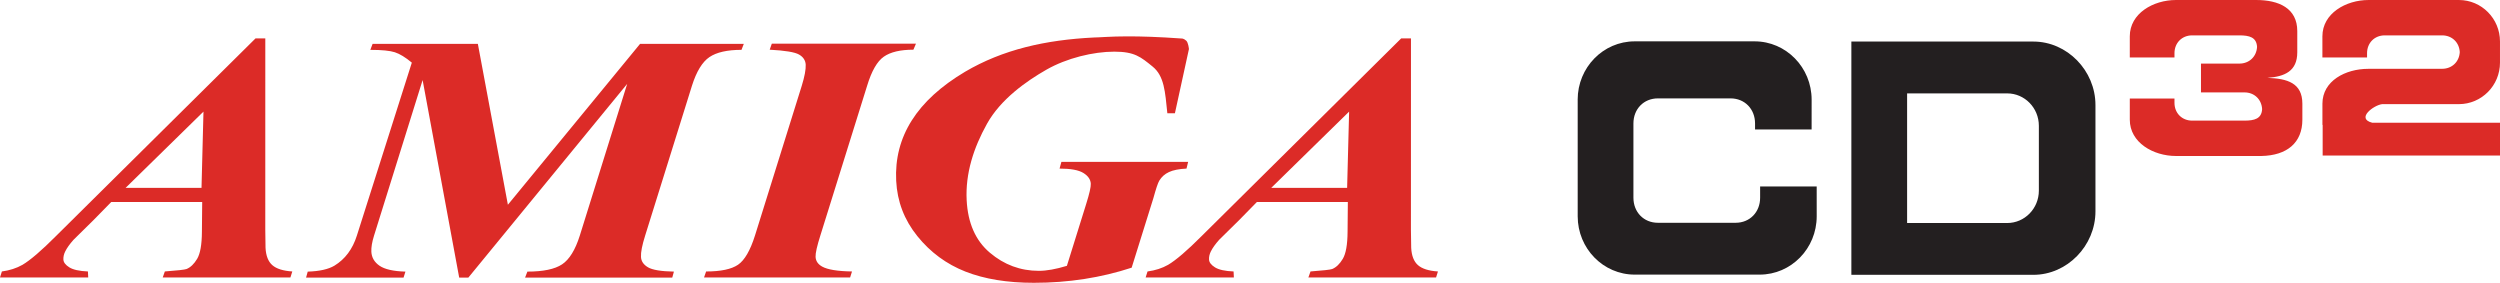
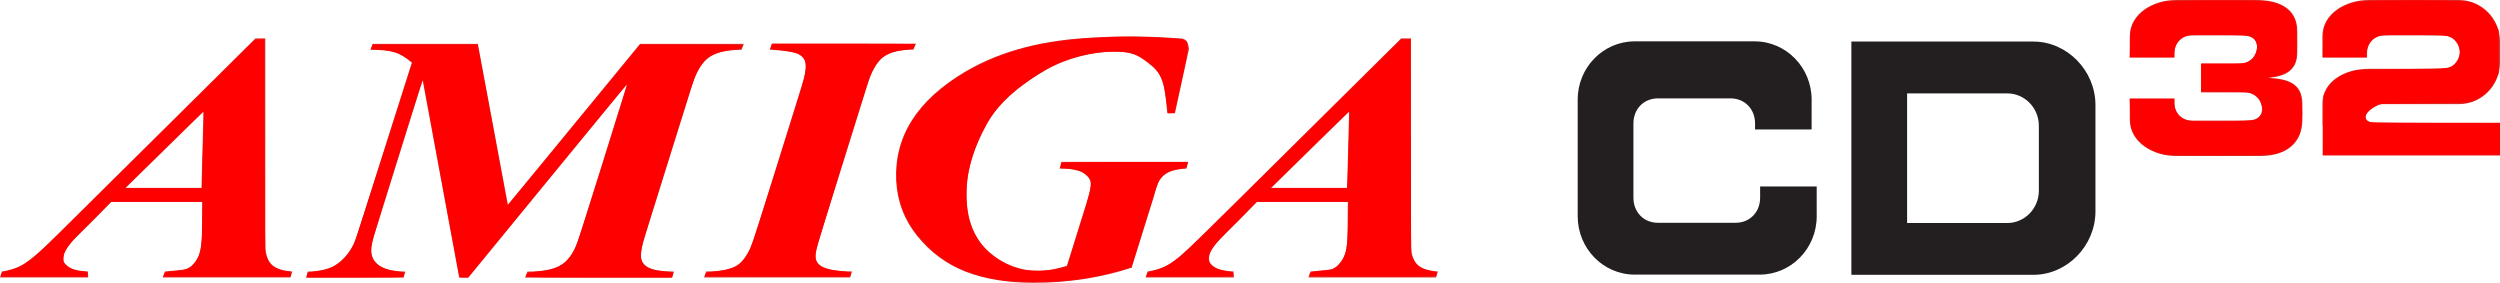
- <svg xmlns="http://www.w3.org/2000/svg" viewBox="0 0 787.828 89.12">
-   <path d="M63.724 63.655H35.06l-5.595 5.708-6.302 6.21c-1.211 1.362-2.088 2.591-2.624 3.691-.42.844-.602 1.688-.563 2.532.045.883.667 1.7 1.87 2.454 1.206.753 3.16 1.185 5.863 1.296l.092 1.891H0l.595-1.89c2.448-.328 4.607-1.029 6.479-2.089 2.487-1.472 6.014-4.495 10.579-9.08l62.864-62.27h3.089l-.007 60.268c.019 3.15.046 5.053.078 5.713.13 2.507.838 4.326 2.134 5.465 1.302 1.145 3.397 1.806 6.302 1.99l-.59 1.89h-40.24l.663-1.89c3.972-.296 6.25-.55 6.832-.766 1.262-.512 2.375-1.586 3.35-3.208.969-1.629 1.474-4.449 1.5-8.477l.09-9.44.006.002zm-.222-4.443.62-24.04-24.55 24.04h23.93m87.084-45.396 9.465 50.71 41.664-50.71h32.684l-.733 1.891c-4.476 0-7.847.76-10.102 2.285-2.25 1.525-4.09 4.535-5.51 9.038l-14.751 47.226c-.948 3.01-1.39 5.25-1.308 6.714.065 1.354.805 2.447 2.219 3.272 1.414.825 4.135 1.275 8.159 1.348l-.524 1.891h-46.38l.727-1.89c4.986 0 8.628-.76 10.93-2.286 2.298-1.524 4.163-4.542 5.583-9.046l14.935-47.829-50.057 61.055h-2.88L133.18 25.232 117.869 74.26c-.628 2.015-.91 3.704-.845 5.065.092 1.832.956 3.304 2.585 4.424 1.637 1.118 4.352 1.736 8.154 1.846l-.59 1.891H96.449l.525-1.89c3.697-.11 6.497-.734 8.41-1.873 3.37-2.054 5.725-5.208 7.074-9.465l17.322-54.52c-2.002-1.67-3.783-2.755-5.34-3.266-1.551-.503-4.136-.76-7.741-.76l.72-1.89h33.179m91.96 1.838.66-1.892h45.426l-.798 1.891c-4.117 0-7.225.734-9.323 2.2-2.101 1.46-3.854 4.515-5.268 9.172l-14.726 47.15c-1.067 3.37-1.571 5.621-1.518 6.753.066 1.321.759 2.343 2.076 3.076 1.694.95 4.828 1.466 9.407 1.538l-.595 1.891h-46.036l.66-1.89c4.62 0 7.965-.708 10.044-2.114 2.074-1.408 3.868-4.496 5.366-9.256l14.726-47.15c.903-2.932 1.315-5.145 1.243-6.649-.071-1.349-.766-2.415-2.081-3.18-1.316-.773-4.411-1.282-9.264-1.539m182.186 47.994h-28.655l-5.595 5.708-6.302 6.21c-1.211 1.362-2.09 2.591-2.63 3.691-.413.844-.603 1.688-.557 2.532.045.883.667 1.7 1.872 2.454 1.203.753 3.153 1.185 5.863 1.296l.092 1.891H361.03l.59-1.89c2.454-.328 4.612-1.029 6.479-2.089 2.486-1.472 6.019-4.495 10.588-9.08l62.864-62.27h3.089l-.013 60.268c.026 3.15.052 5.053.085 5.713.125 2.507.838 4.326 2.133 5.465 1.297 1.145 3.397 1.806 6.296 1.99l-.588 1.89h-40.24l.668-1.89c3.965-.296 6.249-.55 6.832-.766 1.256-.512 2.375-1.586 3.343-3.208.976-1.629 1.473-4.449 1.506-8.477l.085-9.44-.004.002zm-.222-4.443.628-24.04-24.551 24.04h23.923m-50.706-46.401c.668.616.856 2.644.856 2.644l-4.418 20.23h-2.388c-.706-6.82-.955-11.728-4.665-14.727-3.704-2.998-5.621-4.679-12.045-4.679-6.616 0-14.977 2.016-21.41 5.688-6.425 3.671-14.4 9.331-18.68 16.98-4.272 7.648-6.858 15.688-6.44 24.114.367 7.23 2.802 12.757 7.304 16.568 4.5 3.815 9.65 5.72 15.446 5.72 2.448 0 5.393-.525 8.837-1.578l6.065-19.45c1.027-3.266 1.512-5.399 1.466-6.413-.071-1.342-.844-2.474-2.33-3.397-1.491-.922-3.991-1.386-7.511-1.386l.575-2.107h39.938l-.511 2.107c-2.37.118-4.215.478-5.536 1.1-1.315.613-2.337 1.523-3.05 2.721-.426.707-1.04 2.546-1.852 5.497l-6.845 21.912c-9.675 3.175-19.944 4.764-30.808 4.764-8.385 0-15.563-1.178-21.561-3.527-5.993-2.355-11.057-6.079-15.17-11.182-4.121-5.105-6.34-10.914-6.667-17.43-.693-13.897 6.544-25.356 21.71-34.369 11.887-6.989 25.289-10.043 40.668-10.797 1.459 0 5.223-.353 10.47-.353 4.457 0 9.616.143 17.088.674 0 0 .642-.078 1.459.681" fill="#dc2b27" />
-   <path d="M497.18 31.406v36.755c0 10.144 8.05 18.378 17.968 18.378h39.385c9.918 0 17.967-8.23 17.967-18.378l-.005-9.39H554.67v3.534c0 4.562-3.265 7.9-7.721 7.9h-24.492c-4.451 0-7.715-3.337-7.715-7.9V38.902c0-4.562 3.263-7.899 7.715-7.899h22.892c4.456 0 7.722 3.337 7.722 7.9v1.903h17.825l.006-9.398c0-10.144-8.05-18.378-17.967-18.378H515.14c-9.918 0-17.967 8.232-17.967 18.378m103.816 38.864V29.43h31.545c5.51 0 9.976 4.573 9.976 10.22v20.42c0 5.634-4.47 10.211-9.976 10.211h-31.545v-.008zm-17.565 16.334h57.353c10.638 0 19.567-9.139 19.567-20.01v-33.49c0-10.872-8.93-20.01-19.567-20.01h-57.353v73.51" fill="#231f20" />
-   <path d="M746.31 21.69c-7.153 0-14.441 3.775-14.441 10.99v6.674l.072.006v9.65h55.887V38.674h-40.273c-5.19-1.322.498-5.55 3.136-5.857h24.182c7.153 0 12.95-5.858 12.95-13.067v-6.682c0-7.212-5.797-13.067-12.95-13.067H746.41c-7.153 0-14.55 4.22-14.55 11.442v6.675h14.072v-1.355c0-3.239 2.355-5.616 5.569-5.616h18.093c3.095 0 5.393 2.206 5.555 5.27-.163 3.055-2.461 5.26-5.555 5.26l-23.295.007m-31.735 2.853c5.41-.406 9.38-2.094 9.38-8.056v-6.68c0-7.213-5.803-9.8-12.95-9.8h-25.28c-7.144 0-14.55 4.22-14.55 11.441v6.675h14.082v-1.355c0-3.239 2.35-5.616 5.563-5.616h14.9c3.097 0 5.395.576 5.559 3.633-.163 3.062-2.462 5.26-5.558 5.26l-12.112.008v9.072h13.712c3.096 0 5.39 2.205 5.554 5.268-.163 3.056-2.458 3.625-5.554 3.625h-16.501c-3.213 0-5.563-2.37-5.563-5.609v-1.36h-14.08v6.681c0 7.212 7.403 11.434 14.55 11.434h26.88c8.159-.144 12.95-4.22 12.95-11.434V32.68c0-6.539-4.763-7.932-10.973-8.134" fill="#dc2b27" />
+ <svg xmlns="http://www.w3.org/2000/svg" viewBox="0 0 787.828 89.12" version="1.1" id="svg3">
+   <defs id="defs3" />
+   <path d="M63.724 63.655H35.06l-5.595 5.708-6.302 6.21c-1.211 1.362-2.088 2.591-2.624 3.691-.42.844-.602 1.688-.563 2.532.045.883.667 1.7 1.87 2.454 1.206.753 3.16 1.185 5.863 1.296l.092 1.891H0l.595-1.89c2.448-.328 4.607-1.029 6.479-2.089 2.487-1.472 6.014-4.495 10.579-9.08l62.864-62.27h3.089l-.007 60.268c.019 3.15.046 5.053.078 5.713.13 2.507.838 4.326 2.134 5.465 1.302 1.145 3.397 1.806 6.302 1.99l-.59 1.89h-40.24l.663-1.89c3.972-.296 6.25-.55 6.832-.766 1.262-.512 2.375-1.586 3.35-3.208.969-1.629 1.474-4.449 1.5-8.477l.09-9.44.006.002zm-.222-4.443.62-24.04-24.55 24.04h23.93m87.084-45.396 9.465 50.71 41.664-50.71h32.684l-.733 1.891c-4.476 0-7.847.76-10.102 2.285-2.25 1.525-4.09 4.535-5.51 9.038l-14.751 47.226c-.948 3.01-1.39 5.25-1.308 6.714.065 1.354.805 2.447 2.219 3.272 1.414.825 4.135 1.275 8.159 1.348l-.524 1.891h-46.38l.727-1.89c4.986 0 8.628-.76 10.93-2.286 2.298-1.524 4.163-4.542 5.583-9.046l14.935-47.829-50.057 61.055h-2.88L133.18 25.232 117.869 74.26c-.628 2.015-.91 3.704-.845 5.065.092 1.832.956 3.304 2.585 4.424 1.637 1.118 4.352 1.736 8.154 1.846l-.59 1.891H96.449l.525-1.89c3.697-.11 6.497-.734 8.41-1.873 3.37-2.054 5.725-5.208 7.074-9.465l17.322-54.52c-2.002-1.67-3.783-2.755-5.34-3.266-1.551-.503-4.136-.76-7.741-.76l.72-1.89h33.179m91.96 1.838.66-1.892h45.426l-.798 1.891c-4.117 0-7.225.734-9.323 2.2-2.101 1.46-3.854 4.515-5.268 9.172l-14.726 47.15c-1.067 3.37-1.571 5.621-1.518 6.753.066 1.321.759 2.343 2.076 3.076 1.694.95 4.828 1.466 9.407 1.538l-.595 1.891h-46.036l.66-1.89c4.62 0 7.965-.708 10.044-2.114 2.074-1.408 3.868-4.496 5.366-9.256l14.726-47.15c.903-2.932 1.315-5.145 1.243-6.649-.071-1.349-.766-2.415-2.081-3.18-1.316-.773-4.411-1.282-9.264-1.539m182.186 47.994h-28.655l-5.595 5.708-6.302 6.21c-1.211 1.362-2.09 2.591-2.63 3.691-.413.844-.603 1.688-.557 2.532.045.883.667 1.7 1.872 2.454 1.203.753 3.153 1.185 5.863 1.296l.092 1.891H361.03l.59-1.89c2.454-.328 4.612-1.029 6.479-2.089 2.486-1.472 6.019-4.495 10.588-9.08l62.864-62.27h3.089l-.013 60.268c.026 3.15.052 5.053.085 5.713.125 2.507.838 4.326 2.133 5.465 1.297 1.145 3.397 1.806 6.296 1.99l-.588 1.89h-40.24l.668-1.89c3.965-.296 6.249-.55 6.832-.766 1.256-.512 2.375-1.586 3.343-3.208.976-1.629 1.473-4.449 1.506-8.477l.085-9.44-.004.002zm-.222-4.443.628-24.04-24.551 24.04h23.923m-50.706-46.401c.668.616.856 2.644.856 2.644l-4.418 20.23h-2.388c-.706-6.82-.955-11.728-4.665-14.727-3.704-2.998-5.621-4.679-12.045-4.679-6.616 0-14.977 2.016-21.41 5.688-6.425 3.671-14.4 9.331-18.68 16.98-4.272 7.648-6.858 15.688-6.44 24.114.367 7.23 2.802 12.757 7.304 16.568 4.5 3.815 9.65 5.72 15.446 5.72 2.448 0 5.393-.525 8.837-1.578l6.065-19.45c1.027-3.266 1.512-5.399 1.466-6.413-.071-1.342-.844-2.474-2.33-3.397-1.491-.922-3.991-1.386-7.511-1.386l.575-2.107h39.938l-.511 2.107c-2.37.118-4.215.478-5.536 1.1-1.315.613-2.337 1.523-3.05 2.721-.426.707-1.04 2.546-1.852 5.497l-6.845 21.912c-9.675 3.175-19.944 4.764-30.808 4.764-8.385 0-15.563-1.178-21.561-3.527-5.993-2.355-11.057-6.079-15.17-11.182-4.121-5.105-6.34-10.914-6.667-17.43-.693-13.897 6.544-25.356 21.71-34.369 11.887-6.989 25.289-10.043 40.668-10.797 1.459 0 5.223-.353 10.47-.353 4.457 0 9.616.143 17.088.674 0 0 .642-.078 1.459.681" fill="#dc2b27" id="path1" />
+   <path d="M497.18 31.406v36.755c0 10.144 8.05 18.378 17.968 18.378h39.385c9.918 0 17.967-8.23 17.967-18.378l-.005-9.39H554.67v3.534c0 4.562-3.265 7.9-7.721 7.9h-24.492c-4.451 0-7.715-3.337-7.715-7.9V38.902c0-4.562 3.263-7.899 7.715-7.899h22.892c4.456 0 7.722 3.337 7.722 7.9v1.903h17.825l.006-9.398c0-10.144-8.05-18.378-17.967-18.378H515.14c-9.918 0-17.967 8.232-17.967 18.378m103.816 38.864V29.43h31.545c5.51 0 9.976 4.573 9.976 10.22v20.42c0 5.634-4.47 10.211-9.976 10.211h-31.545v-.008zm-17.565 16.334h57.353c10.638 0 19.567-9.139 19.567-20.01v-33.49c0-10.872-8.93-20.01-19.567-20.01h-57.353v73.51" fill="#231f20" id="path2" />
+   <path d="M746.31 21.69c-7.153 0-14.441 3.775-14.441 10.99v6.674l.072.006v9.65h55.887V38.674h-40.273c-5.19-1.322.498-5.55 3.136-5.857h24.182c7.153 0 12.95-5.858 12.95-13.067v-6.682c0-7.212-5.797-13.067-12.95-13.067H746.41c-7.153 0-14.55 4.22-14.55 11.442v6.675h14.072v-1.355c0-3.239 2.355-5.616 5.569-5.616h18.093c3.095 0 5.393 2.206 5.555 5.27-.163 3.055-2.461 5.26-5.555 5.26l-23.295.007m-31.735 2.853c5.41-.406 9.38-2.094 9.38-8.056v-6.68c0-7.213-5.803-9.8-12.95-9.8h-25.28c-7.144 0-14.55 4.22-14.55 11.441v6.675h14.082v-1.355c0-3.239 2.35-5.616 5.563-5.616h14.9c3.097 0 5.395.576 5.559 3.633-.163 3.062-2.462 5.26-5.558 5.26l-12.112.008v9.072h13.712c3.096 0 5.39 2.205 5.554 5.268-.163 3.056-2.458 3.625-5.554 3.625h-16.501c-3.213 0-5.563-2.37-5.563-5.609v-1.36h-14.08v6.681c0 7.212 7.403 11.434 14.55 11.434h26.88c8.159-.144 12.95-4.22 12.95-11.434V32.68c0-6.539-4.763-7.932-10.973-8.134" fill="#dc2b27" id="path3" />
+   <path style="fill:#ff0000;fill-opacity:1;stroke-width:0.284" d="M 0.443,86.533 C 0.551,86.181 0.666,85.861 0.698,85.823 0.731,85.784 1.728,85.504 2.915,85.2 5.619,84.509 6.98,83.828 9.664,81.824 12.453,79.742 14.984,77.276 50.304,42.241 l 29.969,-29.727 1.507,-0.085 1.507,-0.085 0.106,33.646 0.106,33.646 0.647,1.63 c 0.403,1.016 1.023,1.94 1.644,2.452 1.055,0.87 3.362,1.746 4.616,1.753 1.066,0.006 1.465,0.342 1.274,1.072 l -0.165,0.63 h -19.991 -19.991 l 0.154,-0.591 c 0.206,-0.788 0.878,-0.999 3.916,-1.234 3.953,-0.305 5.575,-1.355 6.967,-4.509 0.854,-1.937 1.135,-4.503 1.21,-11.088 l 0.071,-6.186 -14.448,3.01e-4 -14.448,3.02e-4 -6.386,6.406 c -7.224,7.246 -8.408,8.774 -8.601,11.102 -0.124,1.492 -0.086,1.596 0.915,2.54 1.035,0.977 3.241,1.848 4.696,1.856 1.412,0.007 2.01,0.313 2.01,1.025 V 87.173 H 13.917 0.246 Z M 63.817,51.55 c 0.102,-4.263 0.264,-9.702 0.361,-12.088 0.1,-2.457 0.067,-4.334 -0.075,-4.329 -0.138,0.004 -5.755,5.437 -12.481,12.074 L 39.391,59.273 l 12.12,0.014 12.12,0.014 z" id="path4" />
+   <path style="fill:#ff0000;fill-opacity:1;stroke-width:0.284" d="m 96.835,86.676 c 0.108,-0.43 0.218,-0.796 0.244,-0.814 0.026,-0.018 1.152,-0.171 2.502,-0.341 3.197,-0.402 5.352,-1.181 7.264,-2.625 1.674,-1.264 3.628,-3.719 4.665,-5.862 0.357,-0.737 4.653,-13.94 9.547,-29.338 l 8.898,-27.997 -0.629,-0.536 c -2.592,-2.206 -5.368,-3.208 -9.782,-3.529 l -2.612,-0.19 0.311,-0.682 0.311,-0.682 h 16.445 16.445 l 0.15,0.64 c 0.262,1.116 9.246,49.447 9.246,49.739 0,0.154 0.118,0.207 0.262,0.118 0.144,-0.089 9.565,-11.487 20.935,-25.33 l 20.673,-25.168 h 16.181 c 8.9,0 16.181,0.072 16.181,0.161 0,0.088 -0.125,0.395 -0.279,0.682 -0.213,0.399 -0.764,0.566 -2.346,0.716 -7.154,0.675 -10.067,2.692 -12.537,8.681 -0.803,1.947 -15.097,47.51 -16.284,51.906 -1.808,6.697 -0.253,8.723 7.2,9.38 1.291,0.114 2.346,0.249 2.346,0.301 0,0.052 -0.125,0.422 -0.277,0.824 l -0.277,0.73 h -22.902 c -16.02,0 -22.902,-0.091 -22.902,-0.303 0,-1.045 0.559,-1.324 3.046,-1.521 6.894,-0.545 9.962,-2.361 12.391,-7.333 0.979,-2.004 16.536,-51.21 16.359,-51.741 -0.046,-0.137 -11.346,13.503 -25.112,30.312 l -25.028,30.561 -1.319,0.013 c -1.268,0.012 -1.326,-0.023 -1.487,-0.912 -0.092,-0.508 -2.666,-14.439 -5.72,-30.957 -3.054,-16.518 -5.553,-30.142 -5.553,-30.276 0,-1.092 -1.457,3.334 -7.96,24.188 -8.125,26.056 -8.54,27.485 -8.53,29.411 0.018,3.788 3.007,6.11 8.624,6.699 1.815,0.19 1.935,0.245 1.781,0.818 -0.091,0.338 -0.167,0.71 -0.169,0.828 -0.002,0.117 -6.865,0.213 -15.251,0.213 H 96.639 Z" id="path5" />
+   <path style="fill:#ff0000;fill-opacity:1;stroke-width:0.284" d="m 222.128,87.012 c 0,-0.088 0.124,-0.393 0.276,-0.677 0.214,-0.4 0.774,-0.56 2.489,-0.713 2.827,-0.252 5.487,-0.854 6.853,-1.551 1.628,-0.831 3.384,-2.929 4.617,-5.518 1.013,-2.126 15.649,-48.327 17.07,-53.885 0.991,-3.876 0.645,-6.117 -1.138,-7.366 -0.923,-0.646 -3.19,-1.183 -6.396,-1.514 -1.552,-0.16 -2.885,-0.354 -2.961,-0.43 -0.076,-0.076 0.007,-0.46 0.185,-0.851 l 0.325,-0.712 h 22.475 c 12.361,0 22.475,0.058 22.475,0.129 0,0.071 -0.137,0.43 -0.305,0.799 -0.273,0.6 -0.593,0.702 -3.057,0.98 -3.435,0.388 -5.757,1.248 -7.364,2.729 -1.301,1.199 -2.874,3.742 -3.649,5.9 -1.597,4.442 -16.695,53.347 -16.954,54.915 -0.674,4.079 1.195,5.542 7.959,6.23 1.662,0.169 3.051,0.338 3.088,0.375 0.037,0.037 -0.006,0.35 -0.097,0.695 l -0.164,0.628 h -22.862 c -12.574,0 -22.862,-0.072 -22.862,-0.161 z" id="path6" />
+   <path style="fill:#ff0000;fill-opacity:1;stroke-width:0.284" d="m 316.838,88.448 c -10.462,-1.297 -17.993,-4.59 -24.217,-10.589 -1.42,-1.369 -3.307,-3.451 -4.194,-4.628 -6.419,-8.517 -7.699,-20.435 -3.299,-30.715 5.261,-12.292 20.16,-22.944 38.604,-27.601 11.676,-2.948 28.324,-3.981 45.537,-2.827 6.07,0.407 5.986,0.042 3.073,13.367 l -2.208,10.097 -1.05,0.088 c -0.578,0.049 -1.05,0.045 -1.05,-0.009 0,-0.893 -0.976,-7.618 -1.28,-8.821 -0.874,-3.457 -2.678,-5.747 -6.556,-8.321 -2.648,-1.757 -4.486,-2.217 -8.944,-2.234 -7.846,-0.031 -15.893,2.183 -22.655,6.235 -6.766,4.053 -11.976,8.43 -15.303,12.855 -3.485,4.635 -6.896,12.507 -8.129,18.76 -0.833,4.222 -0.845,9.945 -0.03,13.87 1.708,8.231 7.731,14.46 16.255,16.814 2.891,0.798 9.021,0.699 12.372,-0.2 l 2.56,-0.687 3.17,-10.097 c 5.095,-16.228 5.146,-16.562 2.82,-18.678 -1.047,-0.953 -1.692,-1.275 -3.277,-1.635 -1.085,-0.247 -2.634,-0.449 -3.443,-0.449 -1.386,0 -1.46,-0.037 -1.299,-0.64 0.094,-0.352 0.173,-0.8 0.175,-0.995 0.003,-0.281 4.178,-0.356 19.918,-0.356 h 19.914 l -0.187,0.782 c -0.271,1.133 -0.242,1.113 -1.878,1.305 -4.552,0.535 -6.723,2.182 -7.932,6.019 -0.394,1.251 -2.308,7.414 -4.253,13.694 l -3.536,11.418 -3.129,0.883 c -6.415,1.811 -11.895,2.816 -18.771,3.441 -4.256,0.387 -14.127,0.305 -17.776,-0.147 z" id="path7" />
+   <path style="fill:#ff0000;fill-opacity:1;stroke-width:0.284" d="m 361.456,86.547 c 0.275,-0.743 0.575,-0.908 2.452,-1.344 2.302,-0.535 4.865,-1.877 7.494,-3.924 1.354,-1.054 13.575,-12.926 27.158,-26.381 13.584,-13.456 28.814,-28.522 33.845,-33.48 l 9.148,-9.015 1.488,-0.015 1.488,-0.015 0.077,33.916 0.077,33.916 0.803,1.636 c 0.966,1.968 2.319,2.877 5.166,3.473 1.05,0.22 1.972,0.462 2.049,0.539 0.077,0.077 0.056,0.405 -0.048,0.73 -0.187,0.59 -0.196,0.59 -20.077,0.59 -15.725,0 -19.889,-0.074 -19.885,-0.356 0.011,-0.882 0.571,-1.138 3.018,-1.378 1.388,-0.136 2.984,-0.322 3.546,-0.412 2.093,-0.337 4.239,-2.936 5.005,-6.06 0.247,-1.007 0.458,-4.18 0.568,-8.503 l 0.174,-6.897 h -14.495 -14.495 l -6.829,6.897 c -7.077,7.148 -8.366,8.826 -8.342,10.864 0.028,2.383 1.837,3.557 6.603,4.286 0.587,0.09 1.067,0.275 1.067,0.411 0,0.137 0.078,0.451 0.173,0.698 0.156,0.406 -1.162,0.45 -13.643,0.45 h -13.815 z m 63.275,-31.299 c 0.097,-2.229 0.261,-7.7 0.365,-12.157 l 0.187,-8.104 -2.53,2.346 c -1.392,1.29 -7.01,6.757 -12.485,12.148 l -9.954,9.802 12.12,0.009 12.12,0.009 z" id="path8" />
+   <path style="fill:#ff0000;fill-opacity:1;stroke-width:0.284" d="m 682.742,48.765 c -4.896,-0.845 -8.887,-3.605 -10.625,-7.349 -0.676,-1.456 -0.752,-1.985 -0.851,-5.936 l -0.109,-4.337 h 6.999 6.999 l 0.006,1.351 c 0.013,2.724 1.649,4.813 4.29,5.477 1.97,0.495 20.339,0.279 21.301,-0.251 1.992,-1.096 2.625,-2.581 1.996,-4.685 -0.494,-1.652 -1.28,-2.654 -2.659,-3.392 -1.126,-0.602 -1.563,-0.638 -8.793,-0.725 l -7.608,-0.092 v -4.388 -4.388 h 6.837 c 6.148,0 6.944,-0.054 7.893,-0.539 1.303,-0.665 1.902,-1.311 2.466,-2.662 0.901,-2.157 0.344,-4.332 -1.345,-5.256 -0.814,-0.445 -1.968,-0.513 -10.056,-0.594 -6.031,-0.061 -9.531,0.014 -10.297,0.221 -2.374,0.639 -4.012,2.874 -4.024,5.488 l -0.006,1.351 h -6.999 -6.999 l 0.111,-4.337 c 0.103,-4.034 0.168,-4.461 0.918,-6.104 1.558,-3.413 5.309,-6.115 9.818,-7.07 2.302,-0.488 29.771,-0.582 32.669,-0.112 4.122,0.669 7.057,2.592 8.33,5.457 0.595,1.339 0.679,2.025 0.78,6.334 0.071,3.049 -0.009,5.377 -0.218,6.307 -0.697,3.116 -2.893,4.866 -7.047,5.617 -1.216,0.22 -2.083,0.417 -1.926,0.438 0.156,0.021 1.18,0.144 2.275,0.274 4.373,0.519 6.598,1.706 7.697,4.107 1.294,2.826 1.222,10.634 -0.126,13.681 -0.759,1.716 -2.712,3.757 -4.432,4.631 -3.174,1.613 -2.993,1.598 -20.063,1.666 -8.682,0.035 -16.422,-0.047 -17.202,-0.181 z" id="path9" />
+   <path style="fill:#ff0000;fill-opacity:1;stroke-width:0.284" d="m 732.139,39.463 0.086,-9.315 0.798,-1.625 c 1.326,-2.7 4.348,-4.908 8.321,-6.08 1.472,-0.434 3.515,-0.519 15.909,-0.663 15.677,-0.181 15.141,-0.117 16.739,-2.016 1.552,-1.844 1.631,-4.496 0.193,-6.48 -1.554,-2.146 -1.748,-2.18 -12.809,-2.283 -6.717,-0.062 -10.292,0.013 -11.332,0.24 -2.624,0.571 -4.311,2.899 -4.311,5.95 v 0.87 h -6.845 -6.845 l 0.09,-4.622 c 0.087,-4.474 0.117,-4.675 0.933,-6.285 1.566,-3.09 5.353,-5.663 9.688,-6.581 3.004,-0.636 32.82,-0.627 35.271,0.012 3.526,0.918 6.626,3.496 8.317,6.917 l 1.057,2.14 v 6.698 6.698 l -1.02,2.133 c -1.503,3.141 -3.761,5.278 -7.085,6.704 -1.19,0.51 -2.265,0.559 -15.358,0.691 l -14.079,0.142 -1.517,0.84 c -2.693,1.492 -3.634,3.377 -2.293,4.591 0.575,0.521 1.398,0.545 21.189,0.618 l 20.59,0.077 v 4.972 4.972 h -27.887 -27.887 z" id="path10" />
</svg>
